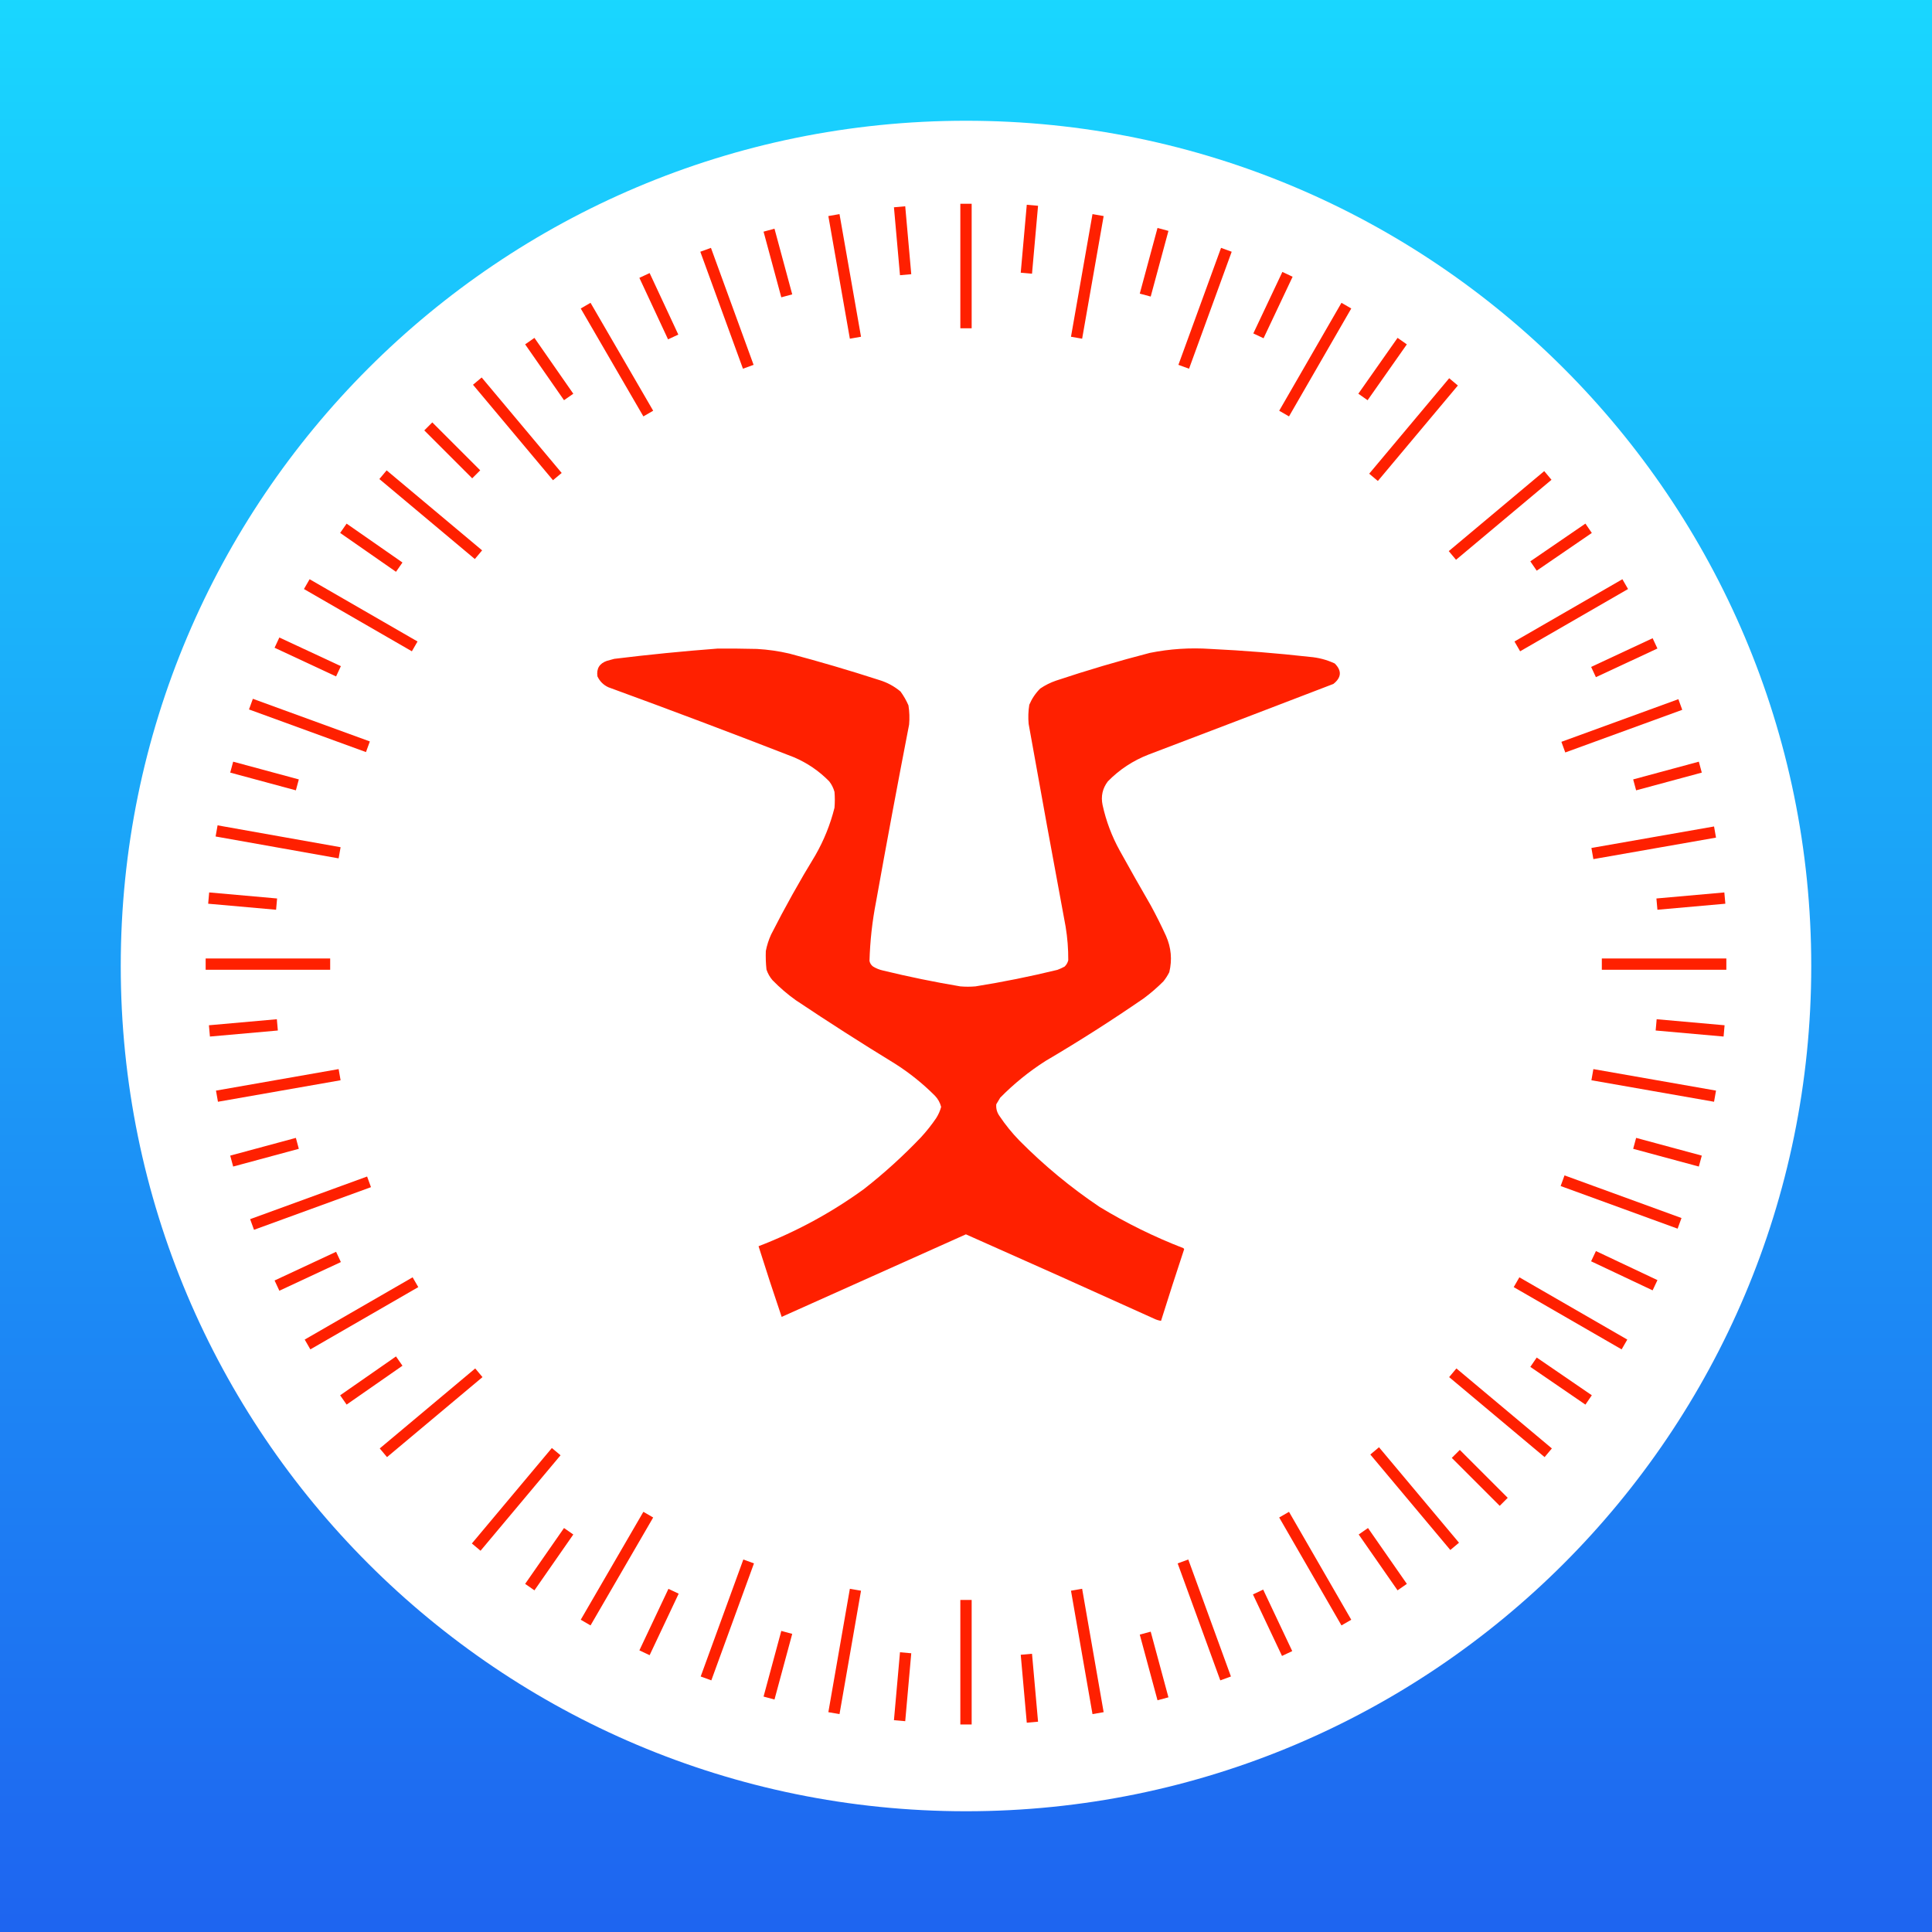
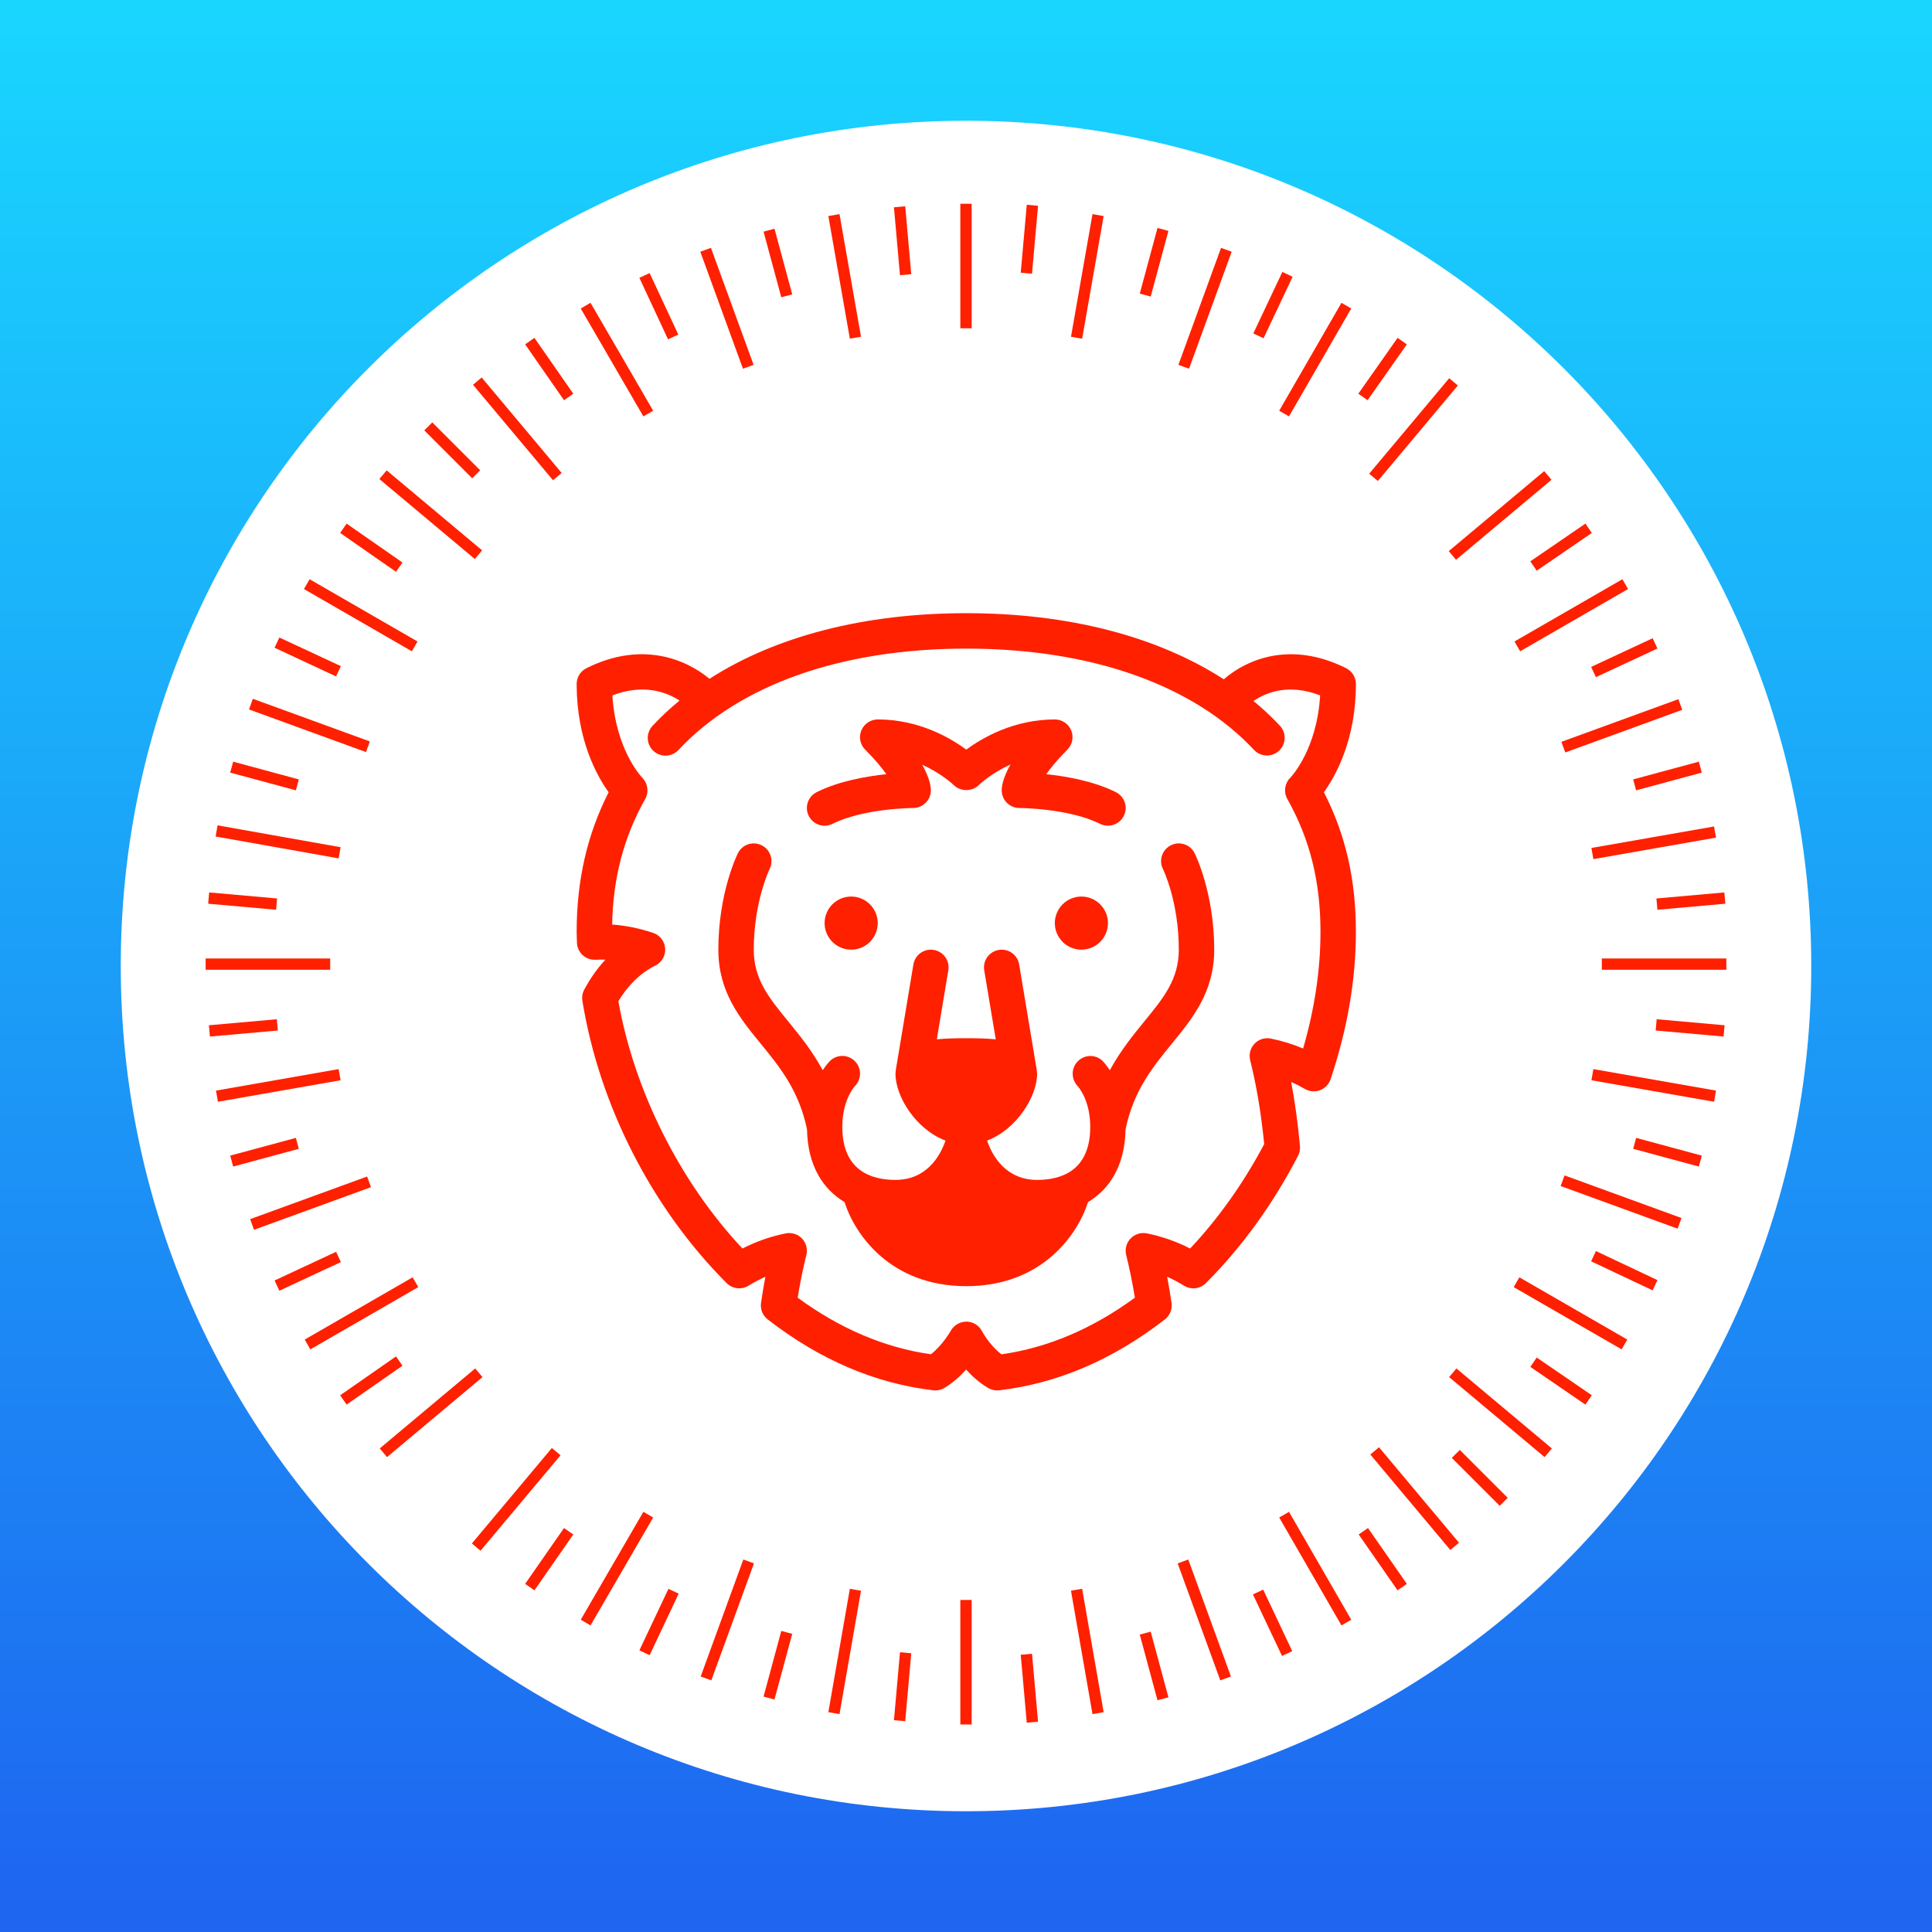
<svg xmlns="http://www.w3.org/2000/svg" viewBox="0 0 5120 5120">
  <defs>
    <linearGradient id="a" x2="0" y2="100%">
      <stop offset="0" stop-color="#19d7ff" />
      <stop offset="1" stop-color="#1e64f0" />
    </linearGradient>
  </defs>
  <rect width="5120" height="5120" fill="url(#a)" />
  <circle cx="2560" cy="2560" r="2240" fill="white" />
  <path stroke="#ff2000" stroke-width="30" d="     M2560 540v330m0 3370v330     m350-4e3-57 325m-586 3318-57 327     M3250 662l-113 310M1984 4138l-113 310     m339-3878 57 325m586 3318 57 327     M1870 662l113 310m1152 3166 113 310     M1552 810l166 286m1685 2918 165 286     M1265 1010l212 253m2166 2582 212 253     M1015 1258l253 212m2582 2168 253 212     M813 1548l286 165m2920 1685 286 165     M665 1866l310 113m3166 1150 310 113     M574 2202l326 58m3320 588 325 57     M545 2555h330m3370 0h330     M575 2905l325-57m3320-586 325-57     M668 3245l310-113m3165-1152 310-113     M815 3563l286-165m2920-1685 286-165     M1016 3850l253-212m2580-2166 253-212     M1262 41e2l212-253m2166-2582 212-253     M1552 43e2l166-286m1685-2918 165-286     M2384 548l16 180m320 3656 16 180     M2038 610l47 174m950 3544 47 174     M1708 730l76 163m1550 3326 77 163     M1404 904l103 148m2106 3006 103 148     M1135 1130l127 127m2596 2596 127 127     M910 14e2l148 103m3006 2107 146 1e2     M734 1703l163 76m3326 1550 163 77     M614 2033l174 47m3544 950 174 47     M553 2380l180 16m3656 320 180 16m-4014 0 180-16m3656-320 180-16     M614 3077l174-47m3544-950 174-47     M734 3407l163-76m3326-1550 163-76     M910 3710l148-103m3006-2107 146-1e2     M1404 4206l103-148m2105-3006 104-148     M1708 4380l77-163M3335 890l77-163     M2038 45e2l47-174m950-3544 47-174m-698 3952 16-180m320-3656 16-180   " />
-   <g transform="translate(1396,1557) scale(1.75)">
-     <path fill="#ff2000" d="M 288.5,92.5 C 308.503,92.333 328.503,92.5 348.5,93C 365.031,93.922 381.365,96.255 397.5,100C 443.178,112.114 488.511,125.448 533.5,140C 545.593,143.628 556.426,149.461 566,157.5C 570.773,164.044 574.773,171.044 578,178.5C 579.526,188.115 579.859,197.781 579,207.5C 561.686,296.718 545.019,386.051 529,475.5C 523.174,505.271 519.84,535.271 519,565.5C 519.737,569.047 521.57,571.88 524.5,574C 529.186,576.845 534.186,578.845 539.5,580C 578.197,589.406 617.197,597.406 656.5,604C 664.167,604.667 671.833,604.667 679.5,604C 721.174,597.332 762.507,588.999 803.5,579C 807.286,577.607 810.952,575.941 814.5,574C 817.231,571.374 819.064,568.207 820,564.5C 820.12,547.415 818.787,530.415 816,513.5C 796.95,411.25 778.284,308.917 760,206.5C 759.109,196.772 759.443,187.106 761,177.5C 764.933,168.241 770.433,160.075 777.5,153C 784.942,147.946 792.942,143.946 801.5,141C 848.409,125.361 895.743,111.361 943.5,99C 973.863,92.898 1004.53,90.898 1035.5,93C 1085.62,95.412 1135.62,99.412 1185.5,105C 1198.81,106.059 1211.47,109.392 1223.5,115C 1234.47,125.915 1233.81,136.248 1221.5,146C 1128.24,181.863 1034.91,217.53 941.5,253C 918.041,262.147 897.541,275.647 880,293.5C 871.855,304.166 869.189,316.166 872,329.5C 877.301,353.733 885.968,376.733 898,398.5C 913.414,426.329 929.08,453.996 945,481.5C 953.194,496.555 960.861,511.888 968,527.5C 975.875,545.295 977.542,563.629 973,582.5C 970.499,587.506 967.499,592.173 964,596.5C 954.757,605.747 944.924,614.247 934.5,622C 886.019,655.414 836.352,687.081 785.5,717C 760.59,732.908 737.756,751.408 717,772.5C 715,775.833 713,779.167 711,782.5C 710.409,789.069 712.076,795.069 716,800.5C 724.863,813.703 734.863,826.036 746,837.5C 783.294,875.151 823.794,908.651 867.5,938C 907.925,962.545 950.258,983.378 994.5,1000.5C 994.833,1001 995.167,1001.5 995.5,1002C 983.525,1038.09 971.858,1074.26 960.5,1110.5C 956.675,1109.93 953.009,1108.76 949.5,1107C 854.834,1064.11 760.001,1021.61 665,979.5C 571.983,1021.17 478.983,1062.84 386,1104.5C 373.897,1068.86 362.23,1033.19 351,997.5C 408.178,975.504 461.345,946.671 510.5,911C 541.128,887.05 569.961,860.883 597,832.5C 605.389,823.379 613.055,813.713 620,803.5C 623.372,798.218 625.872,792.552 627.5,786.5C 625.824,779.993 622.657,774.326 618,769.5C 599.566,751.055 579.399,734.888 557.5,721C 506.822,689.998 456.822,657.998 407.5,625C 394.783,615.956 382.949,605.789 372,594.5C 367.973,589.783 364.973,584.449 363,578.5C 362,569.179 361.667,559.845 362,550.5C 363.659,541.857 366.325,533.524 370,525.5C 390.812,484.531 413.146,444.531 437,405.5C 450.014,382.812 459.68,358.812 466,333.5C 466.667,325.5 466.667,317.5 466,309.5C 464.388,303.609 461.721,298.275 458,293.5C 442.634,277.816 424.801,265.649 404.5,257C 311.222,220.684 217.555,185.351 123.5,151C 116,147.5 110.5,142 107,134.5C 105.325,122.688 110.158,114.855 121.5,111C 125.167,110 128.833,109 132.5,108C 184.532,101.611 236.532,96.444 288.5,92.5 Z" />
+   <g transform="translate(965,1625) scale(5.5)" fill="#ff2000">
+     <g>
+       <path d="M477.867,34.133c0-3.234-1.826-6.187-4.719-7.629c-26.701-13.346-47.855-4.284-58.94,5.35           C382.131,11.162,339.345,0,290.133,0c-49.05,0-91.708,11.068-123.742,31.625c-11.392-9.523-32.794-18.372-59.273-5.12           c-2.893,1.442-4.719,4.395-4.719,7.629c0,26.718,9.66,44.143,15.411,52.156C107.452,106.658,102.4,128.742,102.4,153.6           c0,1.126,0.043,2.27,0.085,3.413l0.06,1.681c0.06,2.313,1.05,4.497,2.748,6.059c1.698,1.57,3.883,2.338,6.263,2.244           c1.553-0.085,3.106-0.102,4.685-0.051c-3.831,4.139-7.228,8.934-10.163,14.379c-0.896,1.647-1.22,3.558-0.922,5.41           c8.166,50.441,33.502,100.036,69.53,136.081c2.79,2.79,7.151,3.302,10.505,1.237c2.697-1.655,5.402-3.089,8.149-4.309           c-0.768,4.07-1.468,8.269-2.099,12.57c-0.444,3.046,0.785,6.093,3.217,7.979c24.969,19.396,51.823,30.891,79.795,34.15           c1.911,0.222,3.806-0.196,5.436-1.186c4.122-2.517,7.603-5.726,10.368-8.798c2.79,3.106,6.34,6.34,10.641,8.875           c1.323,0.768,2.816,1.169,4.326,1.169c0.333,0,0.657-0.017,0.99-0.06c27.972-3.26,54.827-14.754,79.804-34.15           c2.432-1.886,3.652-4.932,3.208-7.979c-0.631-4.301-1.331-8.508-2.099-12.57c2.748,1.22,5.453,2.645,8.141,4.301           c3.371,2.074,7.714,1.562,10.513-1.229c17.382-17.399,32.324-38.042,44.407-61.346c0.751-1.451,1.075-3.081,0.93-4.71           c-0.99-10.829-2.406-21.163-4.25-30.891c2.253,0.99,4.463,2.116,6.63,3.379c2.21,1.28,4.89,1.502,7.296,0.597           c2.398-0.905,4.267-2.833,5.077-5.274c8.09-24.115,12.194-48,12.194-70.972c0-25.25-4.915-46.805-15.411-67.32           C468.215,78.268,477.867,60.843,477.867,34.133z M452.429,209.766c-5.043-2.133-10.249-3.738-15.556-4.796           c-2.876-0.589-5.837,0.358-7.851,2.475c-2.014,2.116-2.807,5.12-2.099,7.962c3.055,12.203,5.325,25.796,6.758,40.405           c-9.992,18.833-21.973,35.721-35.695,50.313c-6.69-3.413-13.679-5.862-20.847-7.287c-2.867-0.58-5.828,0.358-7.851,2.475           c-2.014,2.116-2.807,5.12-2.099,7.962c1.587,6.366,2.995,13.252,4.181,20.54c-20.395,14.959-41.984,24.124-64.273,27.29           c-5.854-4.437-9.335-11.059-9.353-11.102c-1.434-2.816-4.318-4.599-7.475-4.651c-3.081,0-6.101,1.647-7.62,4.429           c-0.043,0.068-3.789,6.784-9.557,11.307c-22.264-3.166-43.827-12.331-64.196-27.273c1.186-7.279,2.586-14.165,4.181-20.54           c0.708-2.842-0.085-5.845-2.099-7.962s-4.984-3.046-7.851-2.475c-7.168,1.434-14.157,3.874-20.847,7.287           c-30.071-32.051-52.13-75.947-59.776-119.168c4.736-7.859,10.726-13.636,17.843-17.186c3.089-1.553,4.941-4.796,4.702-8.243           c-0.247-3.439-2.543-6.4-5.82-7.492c-6.63-2.21-13.235-3.55-19.729-4.002c0.486-22.733,5.581-42.052,15.94-60.527           c1.843-3.294,1.263-7.45-1.365-10.163c-0.555-0.572-12.885-13.602-14.447-39.731c14.865-5.692,25.813-1.741,32.333,2.492           c-4.642,3.823-8.986,7.876-13.005,12.186c-3.217,3.447-3.029,8.841,0.418,12.058c1.638,1.536,3.729,2.295,5.82,2.295           c2.278,0,4.557-0.905,6.238-2.705c29.44-31.514,78.694-48.87,138.701-48.87c59.947,0,109.193,17.331,138.65,48.802           c3.217,3.439,8.61,3.618,12.058,0.401c3.439-3.217,3.618-8.619,0.401-12.058c-3.934-4.198-8.183-8.158-12.706-11.895           c6.263-4.292,17.058-8.482,32.102-2.705c-1.562,26.129-13.884,39.159-14.404,39.689c-2.705,2.705-3.277,6.878-1.408,10.214           C455.723,108.911,460.8,129.28,460.8,153.6C460.8,171.767,457.984,190.618,452.429,209.766z" />
+       <path d="M221.867,149.333c0,7.057,5.743,12.8,12.8,12.8c7.057,0,12.8-5.743,12.8-12.8c0-7.057-5.743-12.8-12.8-12.8           C227.61,136.533,221.867,142.276,221.867,149.333z" />
+       <path d="M225.681,101.504c15.019-7.509,38.622-7.637,38.861-7.637c4.702-0.009,8.525-3.823,8.525-8.533           c0-1.604-0.452-5.726-4.164-12.305c9.412,4.215,15.121,9.728,15.198,9.805c3.2,3.2,8.866,3.2,12.066,0           c0.094-0.085,5.751-5.658,15.241-9.882c-3.746,6.622-4.207,10.769-4.207,12.382c0,4.71,3.823,8.525,8.525,8.533           c0.239,0,23.842,0.128,38.861,7.637c1.22,0.606,2.526,0.896,3.806,0.896c3.132,0,6.144-1.724,7.646-4.719           c2.108-4.216,0.393-9.336-3.823-11.443c-10.65-5.333-23.919-7.646-33.553-8.661c2.176-3.089,5.402-7.031,10.172-11.81           c2.441-2.441,3.174-6.11,1.852-9.301c-1.323-3.183-4.437-5.265-7.885-5.265c-19.644,0-34.782,8.73-42.667,14.541           C282.249,59.93,267.11,51.2,247.467,51.2c-3.447,0-6.562,2.082-7.885,5.265c-1.323,3.191-0.589,6.861,1.852,9.301           c4.796,4.796,8.021,8.738,10.197,11.81c-9.643,1.015-22.929,3.328-33.579,8.661c-4.215,2.108-5.931,7.228-3.823,11.443           C216.346,101.897,221.457,103.629,225.681,101.504z" />
+       <path d="M388.719,111.838c-4.215,2.108-5.931,7.228-3.823,11.443c0.085,0.154,7.637,15.539,7.637,38.852           c0,14.259-7.33,23.219-16.614,34.569c-5.606,6.844-11.588,14.268-16.614,23.509c-1.638-2.475-3.029-4.002-3.405-4.378           c-3.285-3.285-8.567-3.285-11.913-0.043c-3.354,3.234-3.43,8.61-0.247,12.015c0.247,0.265,6.127,6.699,6.127,19.661           c0,21.154-13.918,25.6-25.6,25.6c-14.822,0-21.495-11.238-24.115-18.944c14.268-5.385,24.115-21.257,24.115-32.256           c0-0.341-0.119-0.572-0.137-0.896c-0.017-0.171,0.051-0.333,0.017-0.512l-8.533-51.2c-0.777-4.634-5.129-7.782-9.822-7.006           c-4.642,0.777-7.782,5.171-7.006,9.822l5.547,33.263c-4.668-0.478-9.583-0.538-14.199-0.538c-4.608,0-9.532,0.06-14.199,0.538           l5.547-33.263c0.777-4.651-2.364-9.045-7.006-9.822c-4.693-0.777-9.045,2.372-9.822,7.006l-8.533,51.2           c-0.034,0.179,0.034,0.341,0.017,0.512c-0.017,0.324-0.137,0.555-0.137,0.896c0,10.999,9.847,26.871,24.115,32.256           c-2.62,7.706-9.293,18.944-24.115,18.944c-11.682,0-25.6-4.446-25.6-25.6c0-12.962,5.88-19.396,6.033-19.567           c3.337-3.337,3.337-8.73,0-12.066s-8.73-3.337-12.066,0c-0.375,0.375-1.766,1.903-3.405,4.378           c-5.026-9.242-11.008-16.666-16.614-23.509c-9.284-11.349-16.614-20.309-16.614-34.569c0-23.049,7.569-38.724,7.646-38.878           c2.091-4.207,0.375-9.318-3.831-11.418c-4.233-2.116-9.344-0.401-11.452,3.814c-0.384,0.768-9.429,19.183-9.429,46.481           c0,20.361,10.411,33.075,20.471,45.372c9.054,11.068,18.398,22.519,22.246,41.182c0.341,17.783,7.851,28.902,18.099,35.089           c4.941,15.582,22.101,40.491,58.65,40.491c36.548,0,53.709-24.909,58.65-40.491c10.249-6.187,17.758-17.306,18.099-35.089           c3.849-18.662,13.193-30.114,22.246-41.182c10.061-12.297,20.471-25.011,20.471-45.372c0-27.298-9.054-45.713-9.438-46.481           C398.063,111.437,392.934,109.722,388.719,111.838z" />
+       <path d="M273.161,222.882c3.226-1.015,11.375-1.015,16.973-1.015c5.598,0,13.756,0,16.981,1.015           c-0.905,5.675-8.687,16.051-16.981,16.051C281.856,238.933,274.074,228.582,273.161,222.882z" />
+       <path d="M290.133,307.2c-19.413,0-30.362-8.943-36.343-17.143c0.742,0.034,1.476,0.077,2.21,0.077           c16.145,0,27.281-8.311,34.133-18.21c6.852,9.899,17.988,18.21,34.133,18.21c0.785,0,1.57-0.051,2.355-0.085           C320.717,298.249,309.786,307.2,290.133,307.2z" />
+       <path d="M345.6,136.533c-7.057,0-12.8,5.743-12.8,12.8c0,7.057,5.743,12.8,12.8,12.8s12.8-5.743,12.8-12.8           C358.4,142.276,352.657,136.533,345.6,136.533z" />
+     </g>
  </g>
</svg>
